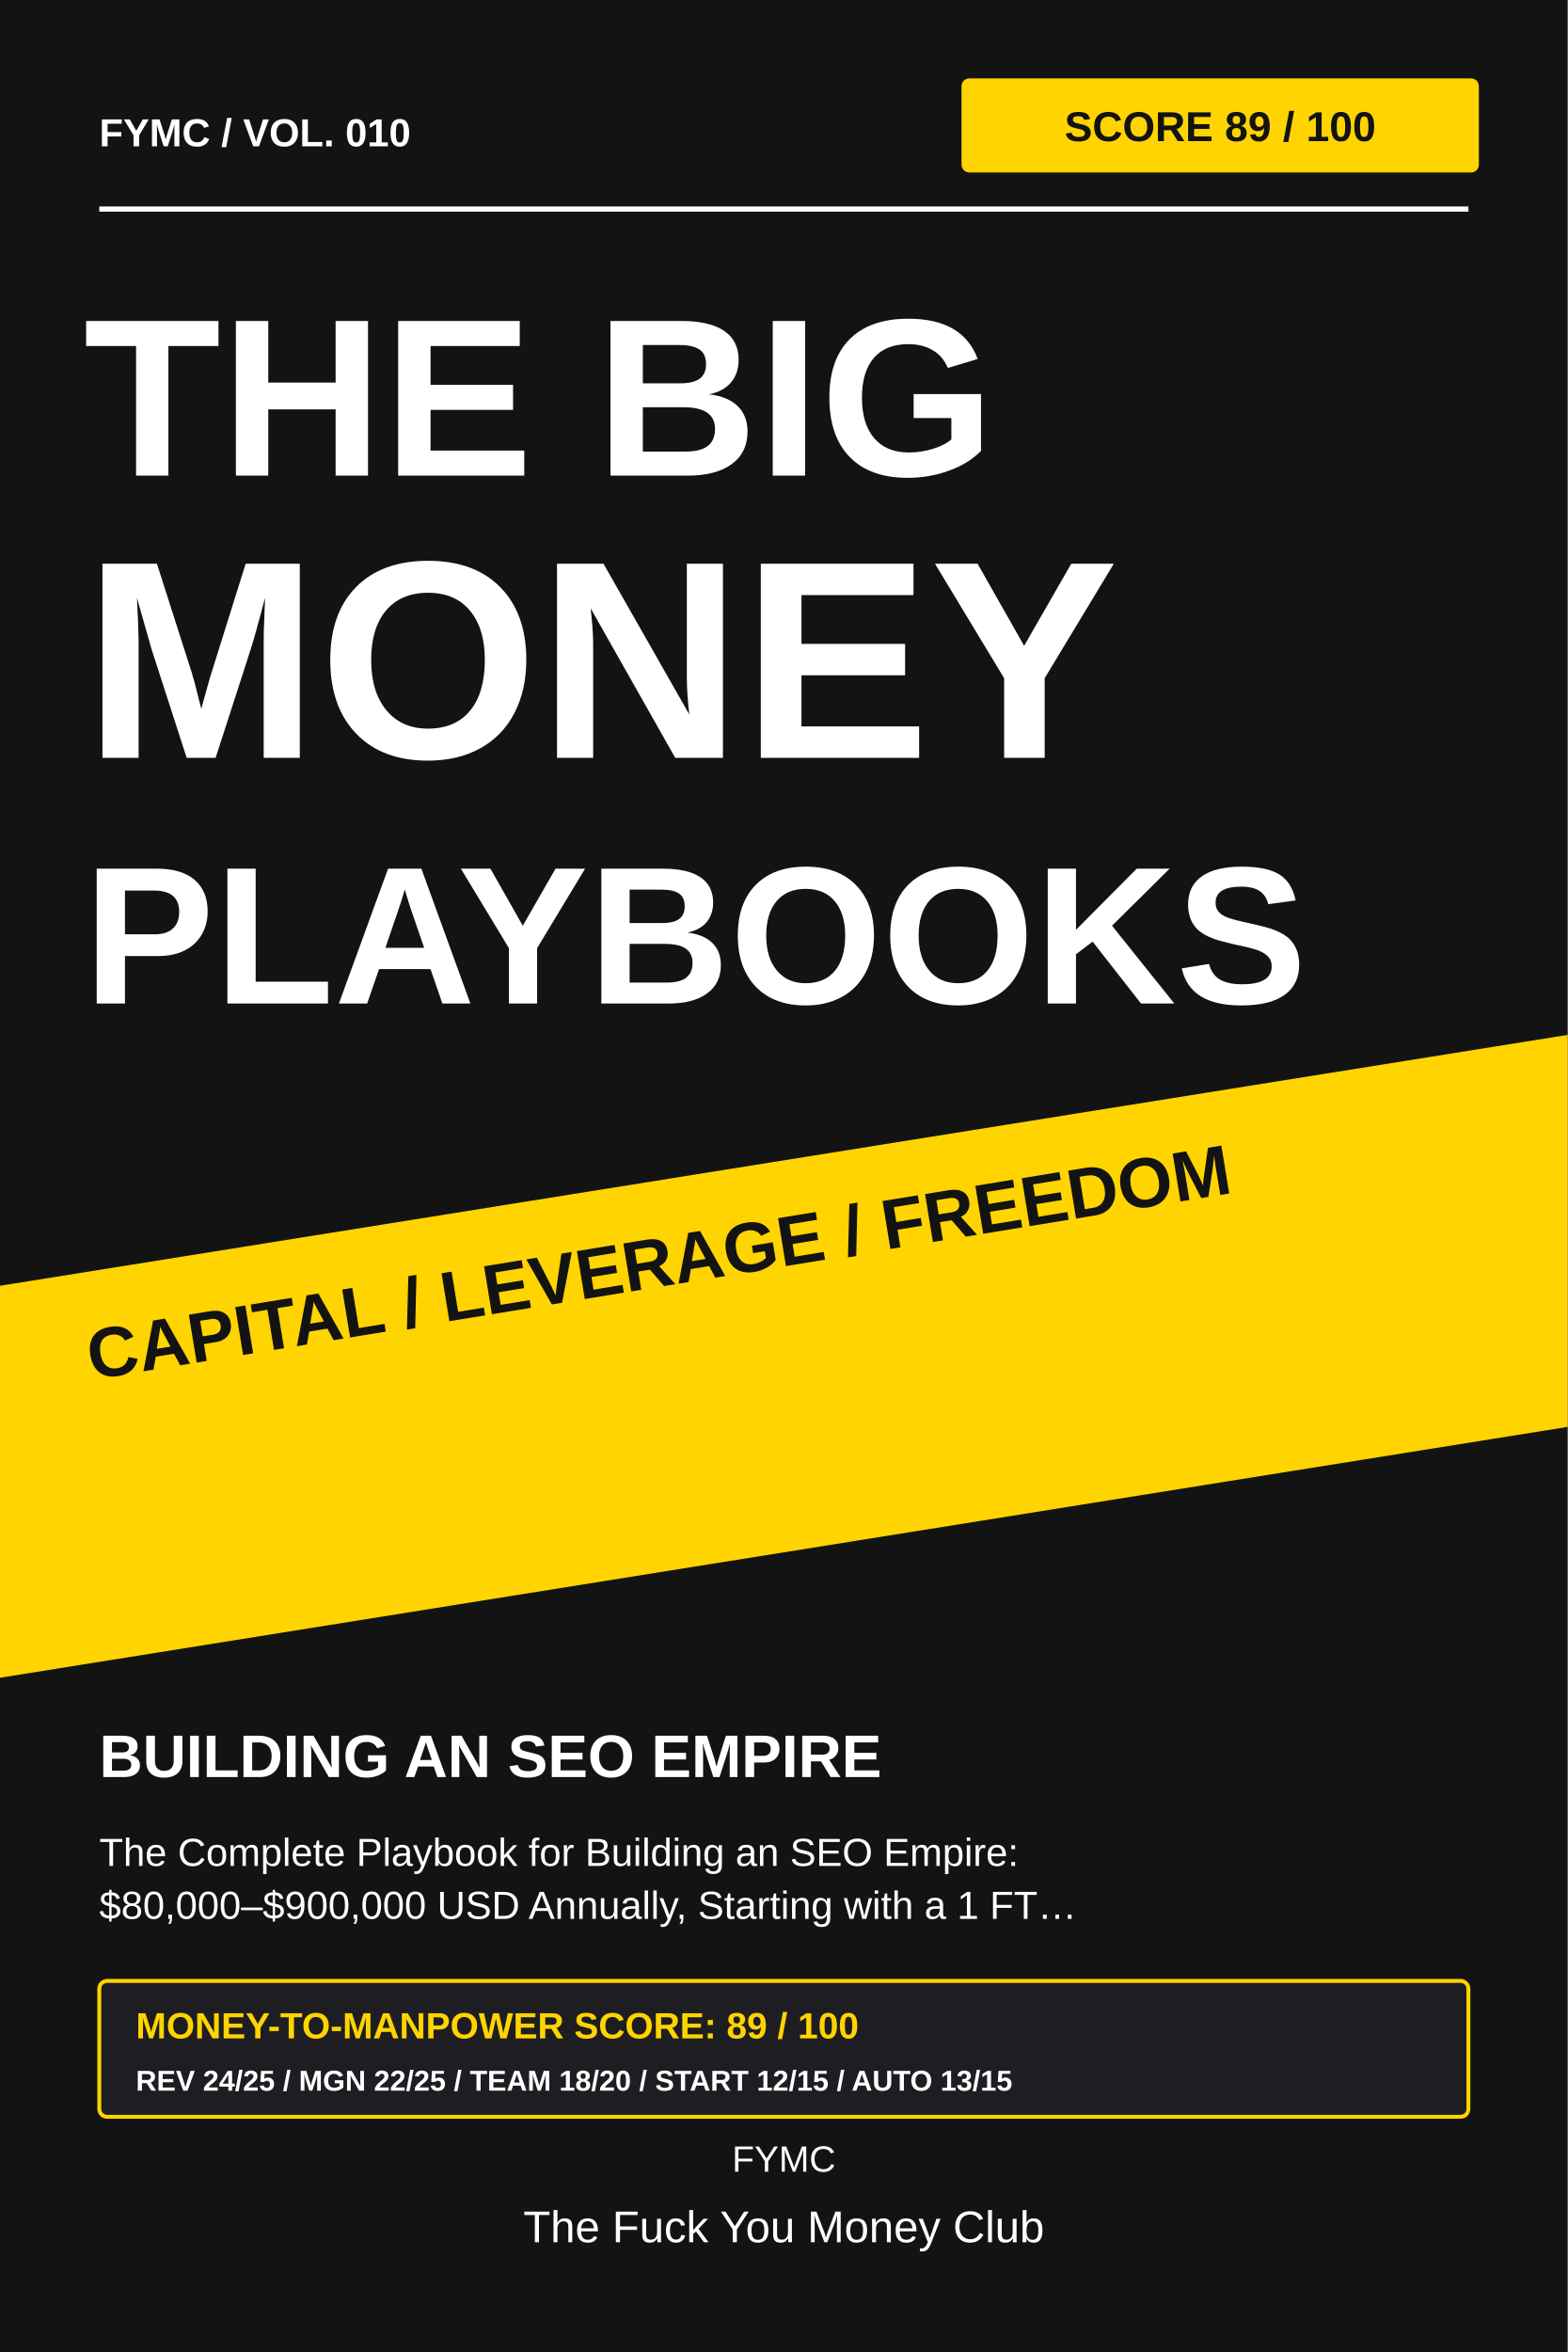
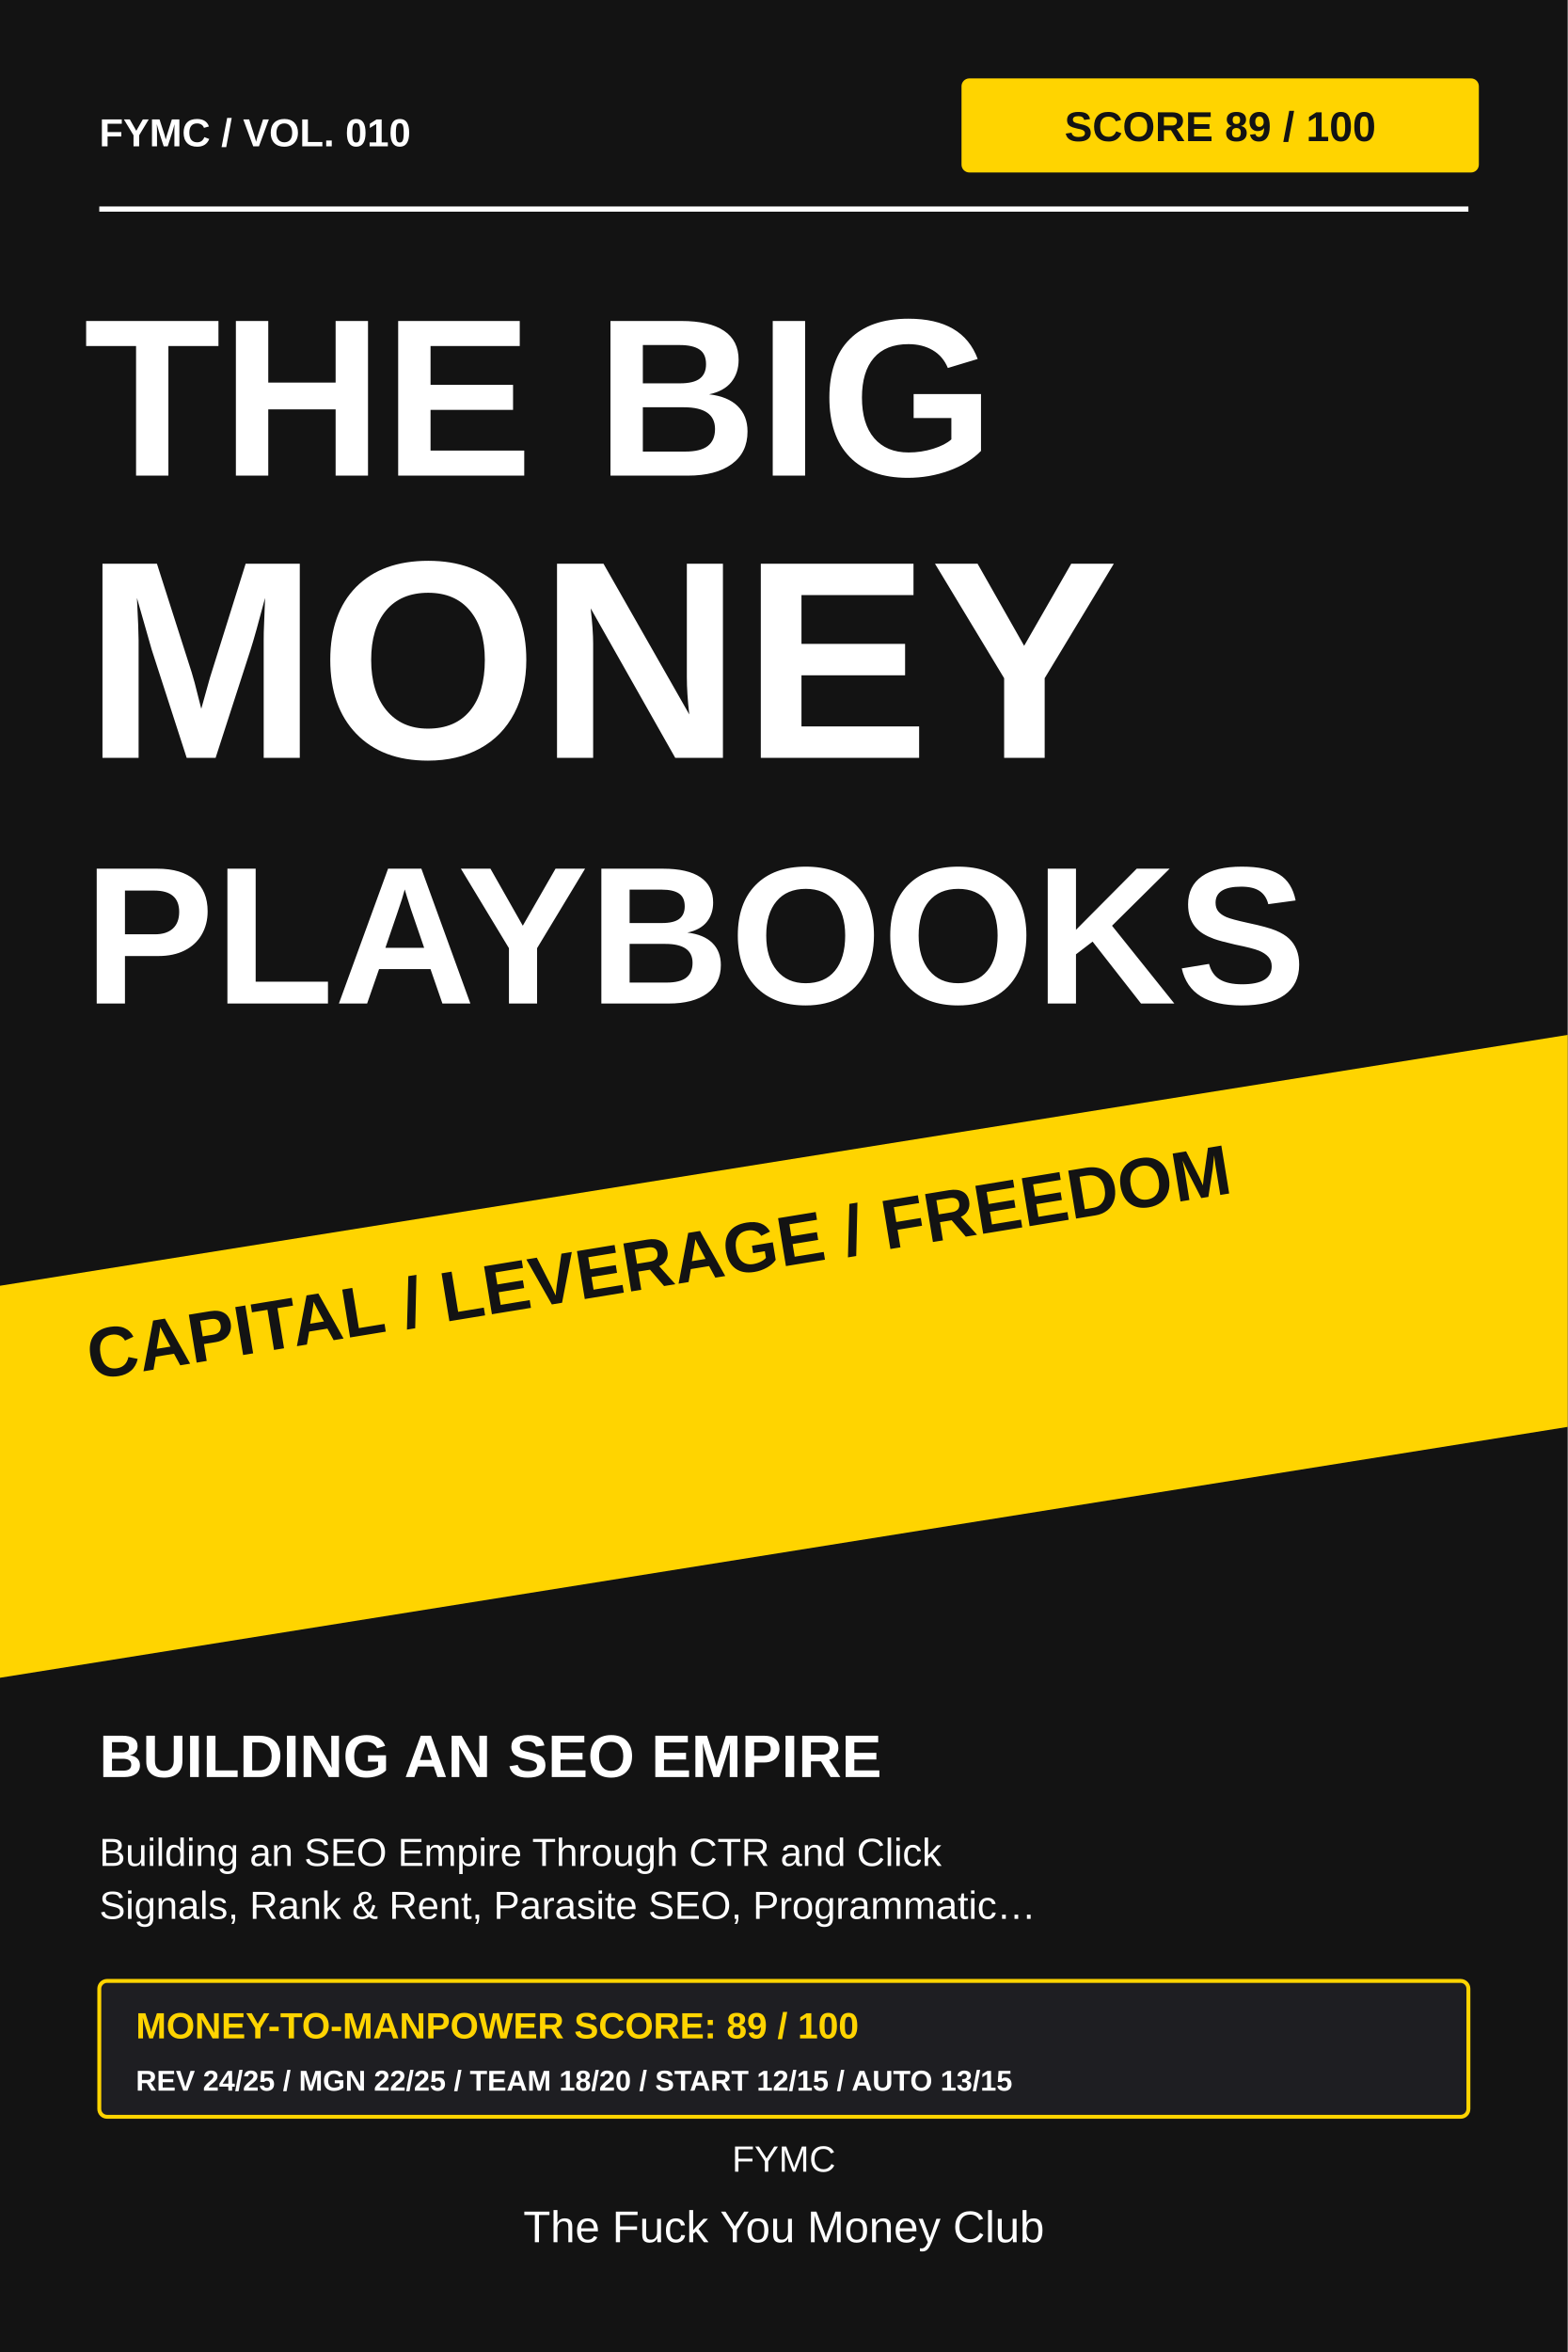
<svg xmlns="http://www.w3.org/2000/svg" width="600" height="900" viewBox="0 0 600 900" role="img" aria-labelledby="art-title art-desc">
  <defs>
    <linearGradient id="stage" x2="0.25" y2="1">
      <stop stop-color="#F5F2EC" />
      <stop offset="1" stop-color="#CEC8BC" />
    </linearGradient>
    <linearGradient id="pages" x2="1" y2="0">
      <stop stop-color="#AAA69C" />
      <stop offset="0.22" stop-color="#FFFDF5" />
      <stop offset="0.8" stop-color="#E4DFD3" />
      <stop offset="1" stop-color="#BAB4A6" />
    </linearGradient>
    <linearGradient id="foil" x2="1" y2="0.3">
      <stop stop-color="#FFFFFF" stop-opacity="0.18" />
      <stop offset="0.3" stop-color="#FFFFFF" stop-opacity="0" />
      <stop offset="1" stop-color="#000000" stop-opacity="0.2" />
    </linearGradient>
    <linearGradient id="metal" x2="1" y2="1">
      <stop stop-color="#797D80" />
      <stop offset="0.35" stop-color="#272A2D" />
      <stop offset="0.72" stop-color="#090B0C" />
      <stop offset="1" stop-color="#63676A" />
    </linearGradient>
    <linearGradient id="glass" x2="1" y2="1">
      <stop stop-color="#FFFFFF" stop-opacity="0.14" />
      <stop offset="0.48" stop-color="#FFFFFF" stop-opacity="0" />
    </linearGradient>
    <filter id="shadow" x="-50%" y="-100%" width="200%" height="300%">
      <feGaussianBlur stdDeviation="15" />
    </filter>
  </defs>
  <rect x="0" y="0" width="600" height="900" rx="0" fill="#131313" stroke="none" stroke-width="1" />
  <text x="38" y="56" fill="#FFFFFF" font-family="Arial, Helvetica, sans-serif" font-size="15" font-weight="700" text-anchor="start">FYMC / VOL. 010</text>
  <rect x="368" y="30" width="198" height="36" rx="3" fill="#FFD400" stroke="none" stroke-width="1" />
  <text x="467" y="54" fill="#131313" font-family="Arial, Helvetica, sans-serif" font-size="16" font-weight="900" text-anchor="middle">SCORE 89 / 100</text>
  <path d="M38 80 H562" fill="none" stroke="#FFFFFF" stroke-width="2" />
  <text x="32" y="182" fill="#FFFFFF" font-family="Arial, Helvetica, sans-serif" font-size="86" font-weight="900" text-anchor="start">THE BIG</text>
  <text x="32" y="290" fill="#FFFFFF" font-family="Arial, Helvetica, sans-serif" font-size="108" font-weight="900" text-anchor="start">MONEY</text>
  <text x="32" y="384" fill="#FFFFFF" font-family="Arial, Helvetica, sans-serif" font-size="75" font-weight="900" text-anchor="start">PLAYBOOKS</text>
  <path d="M0 492 L600 396 L600 546 L0 642 Z" fill="#FFD400" stroke="none" stroke-width="1" />
  <g transform="rotate(-9.3 35 528)">
    <text x="35" y="528" fill="#131313" font-family="Arial, Helvetica, sans-serif" font-size="27" font-weight="900" text-anchor="start">CAPITAL / LEVERAGE / FREEDOM</text>
  </g>
  <text x="38" y="680" fill="#FFFFFF" font-family="Arial, Helvetica, sans-serif" font-size="23" font-weight="700" text-anchor="start">BUILDING AN SEO EMPIRE</text>
-   <text x="38" y="714.0" fill="#FFFFFF" font-family="Arial, Helvetica, sans-serif" font-size="15" font-weight="400" text-anchor="start">The Complete Playbook for Building an SEO Empire:</text>
-   <text x="38" y="734.25" fill="#FFFFFF" font-family="Arial, Helvetica, sans-serif" font-size="15" font-weight="400" text-anchor="start">$80,000–$900,000 USD Annually, Starting with a 1 FT…</text>
+   <text x="38" y="714.0" fill="#FFFFFF" font-family="Arial, Helvetica, sans-serif" font-size="15" font-weight="400" text-anchor="start">Building an SEO Empire Through CTR and Click</text>
+   <text x="38" y="734.25" fill="#FFFFFF" font-family="Arial, Helvetica, sans-serif" font-size="15" font-weight="400" text-anchor="start">Signals, Rank &amp; Rent, Parasite SEO, Programmatic…</text>
  <rect x="38" y="758" width="524" height="52" rx="3" fill="#1E1E22" stroke="#FFD400" stroke-width="1.5" />
  <text x="52" y="780" fill="#FFD400" font-family="Arial, Helvetica, sans-serif" font-size="14" font-weight="800" text-anchor="start">MONEY-TO-MANPOWER SCORE: 89 / 100</text>
  <text x="52" y="800" fill="#FFFFFF" font-family="Arial, Helvetica, sans-serif" font-size="11" font-weight="700" text-anchor="start">REV 24/25 / MGN 22/25 / TEAM 18/20 / START 12/15 / AUTO 13/15</text>
  <text x="300" y="831" fill="#FFFFFF" font-family="Arial, Helvetica, sans-serif" font-size="14" font-weight="400" text-anchor="middle">FYMC</text>
  <text x="300" y="858" fill="#FFFFFF" font-family="Arial, Helvetica, sans-serif" font-size="17" font-weight="400" text-anchor="middle">The Fuck You Money Club</text>
</svg>
